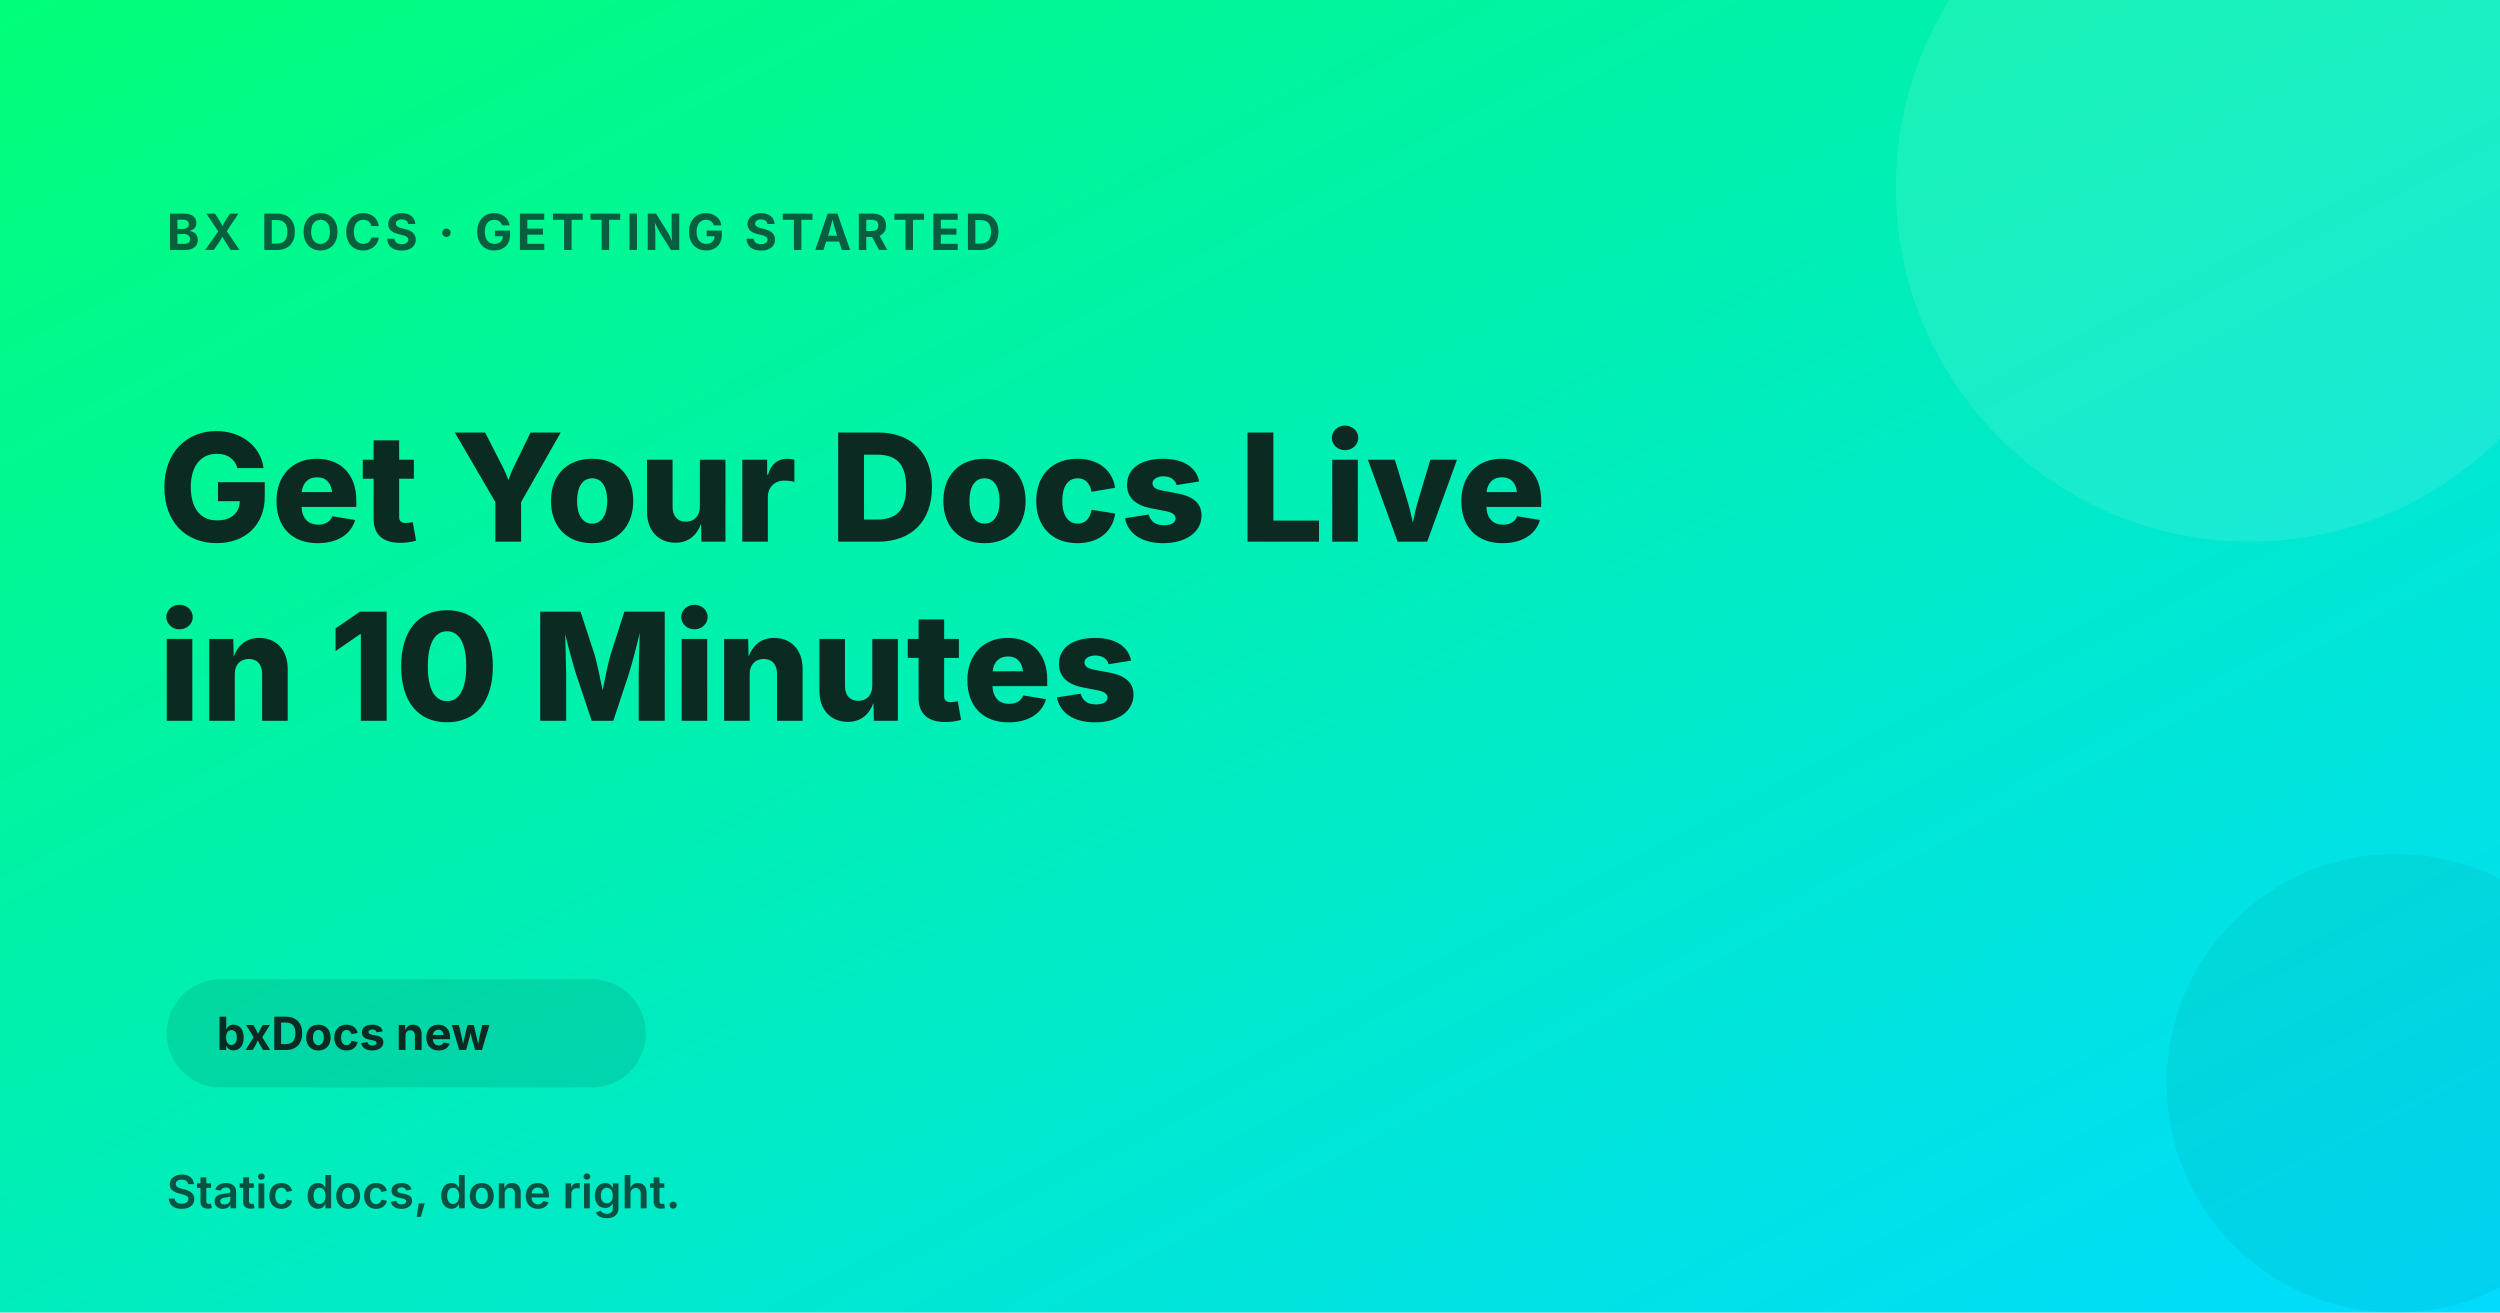
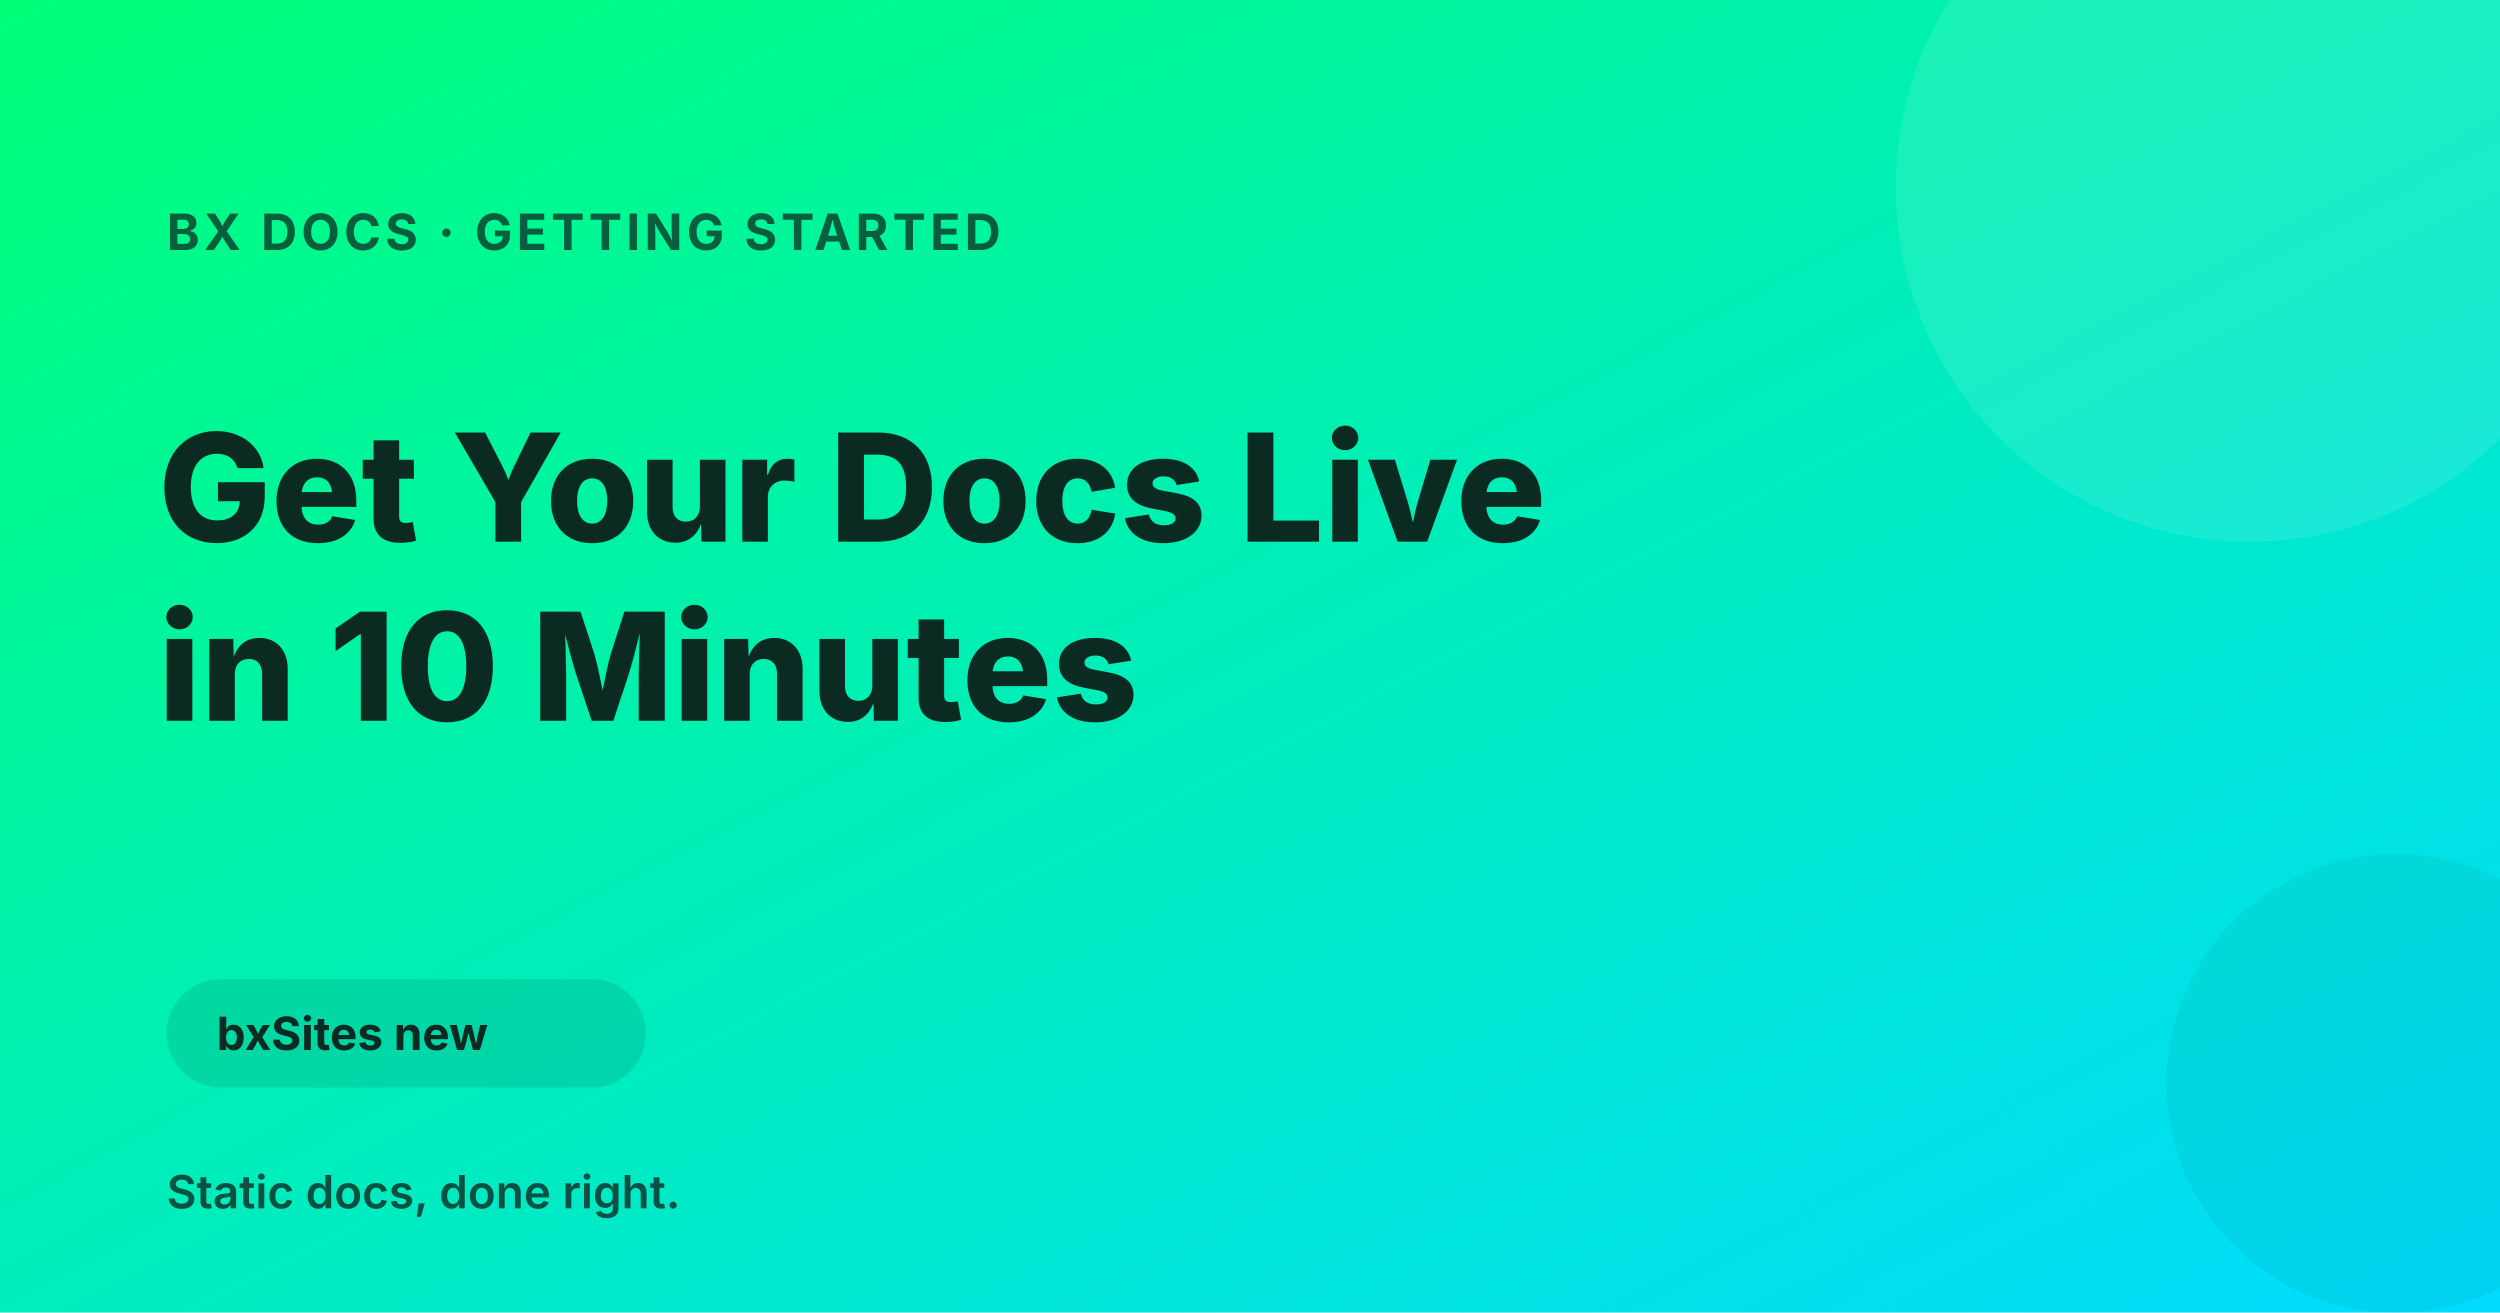
<svg xmlns="http://www.w3.org/2000/svg" viewBox="0 0 1200 630" width="1200" height="630" role="img" aria-label="Get Your Docs Live in 10 Minutes">
  <defs>
    <linearGradient id="g1" x1="0%" y1="0%" x2="100%" y2="100%">
      <stop offset="0%" stop-color="#00FF78" />
      <stop offset="100%" stop-color="#00DBFF" />
    </linearGradient>
  </defs>
  <rect width="1200" height="630" fill="url(#g1)" />
  <circle cx="1080" cy="90" r="170" fill="#ffffff" opacity="0.10" />
  <circle cx="1150" cy="520" r="110" fill="#0B2B22" opacity="0.06" />
  <text x="80" y="120" font-family="system-ui, -apple-system, 'Segoe UI', sans-serif" font-size="24" font-weight="700" fill="#0B2B22" opacity="0.75" letter-spacing="2">BX DOCS · GETTING STARTED</text>
  <text x="76" y="260" font-family="system-ui, -apple-system, 'Segoe UI', sans-serif" font-size="72" font-weight="800" fill="#0B2B22">
    <tspan x="76" dy="0">Get Your Docs Live</tspan>
    <tspan x="76" dy="86">in 10 Minutes</tspan>
  </text>
  <g transform="translate(80,470)">
    <rect x="0" y="0" width="230" height="52" rx="26" fill="#0B2B22" opacity="0.12" />
-     <text x="24" y="34" font-family="system-ui, -apple-system, 'Segoe UI', sans-serif" font-size="22" font-weight="700" fill="#0B2B22">bxDocs new</text>
+     <text x="24" y="34" font-family="system-ui, -apple-system, 'Segoe UI', sans-serif" font-size="22" font-weight="700" fill="#0B2B22">bxSites new</text>
  </g>
  <text x="80" y="580" font-family="system-ui, -apple-system, 'Segoe UI', sans-serif" font-size="22" font-weight="600" fill="#0B2B22" opacity="0.8">Static docs, done right.</text>
</svg>
